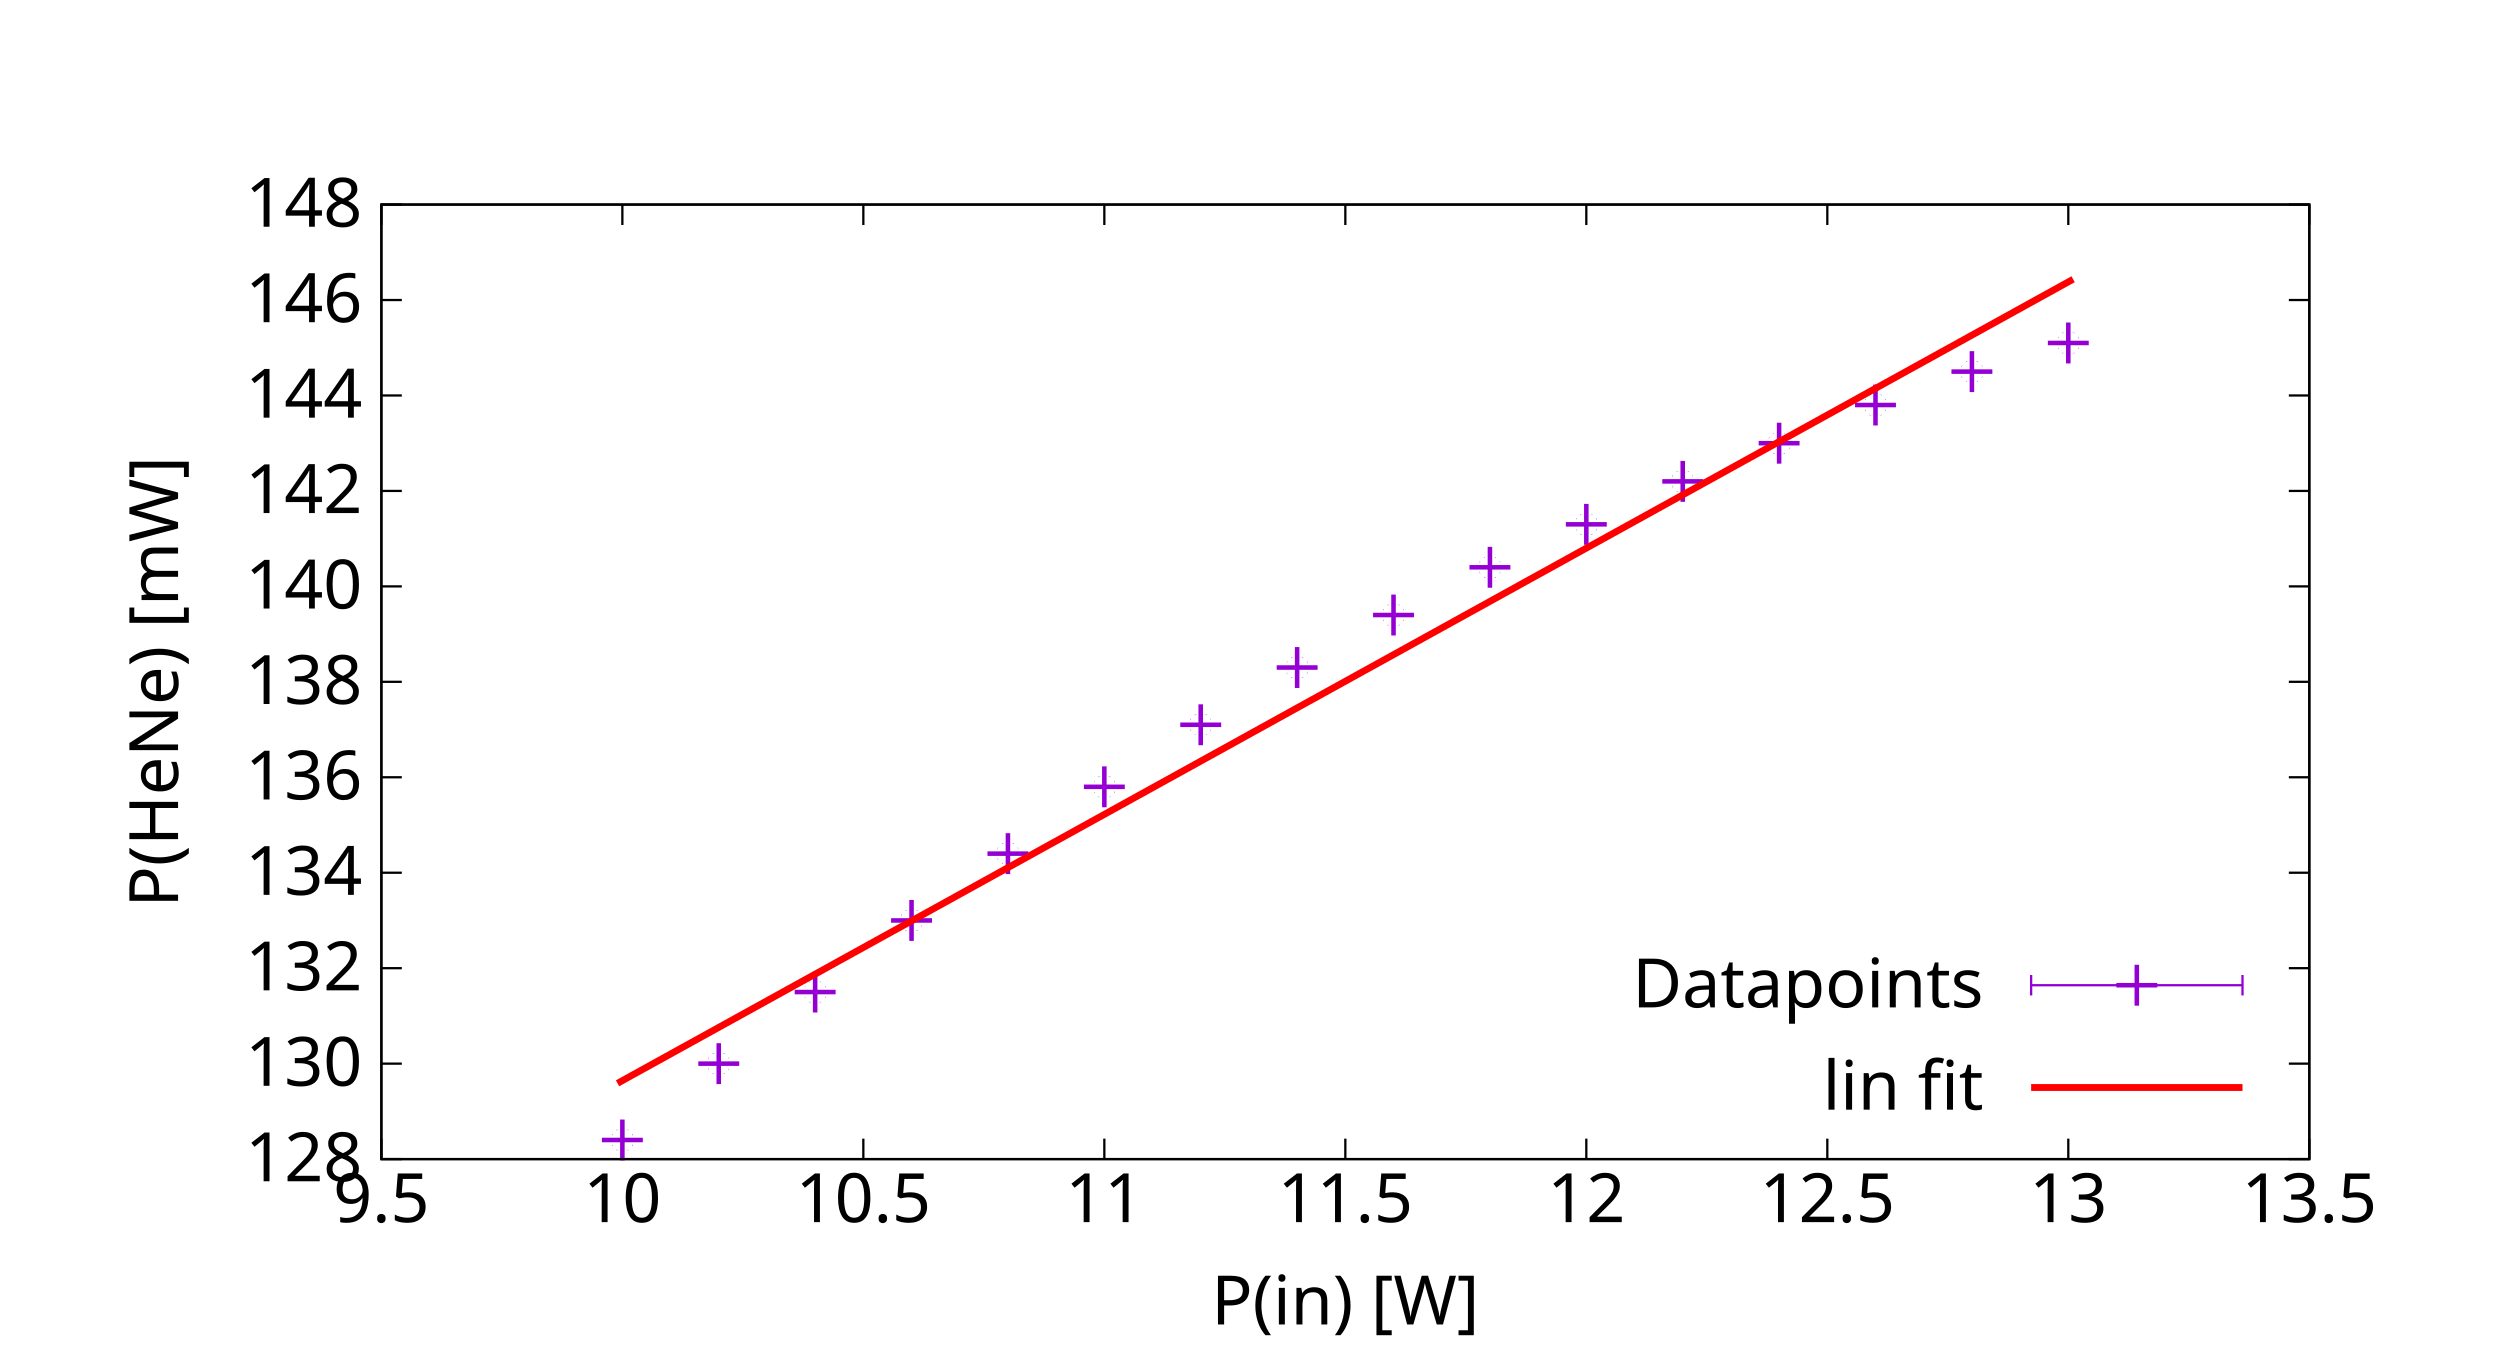
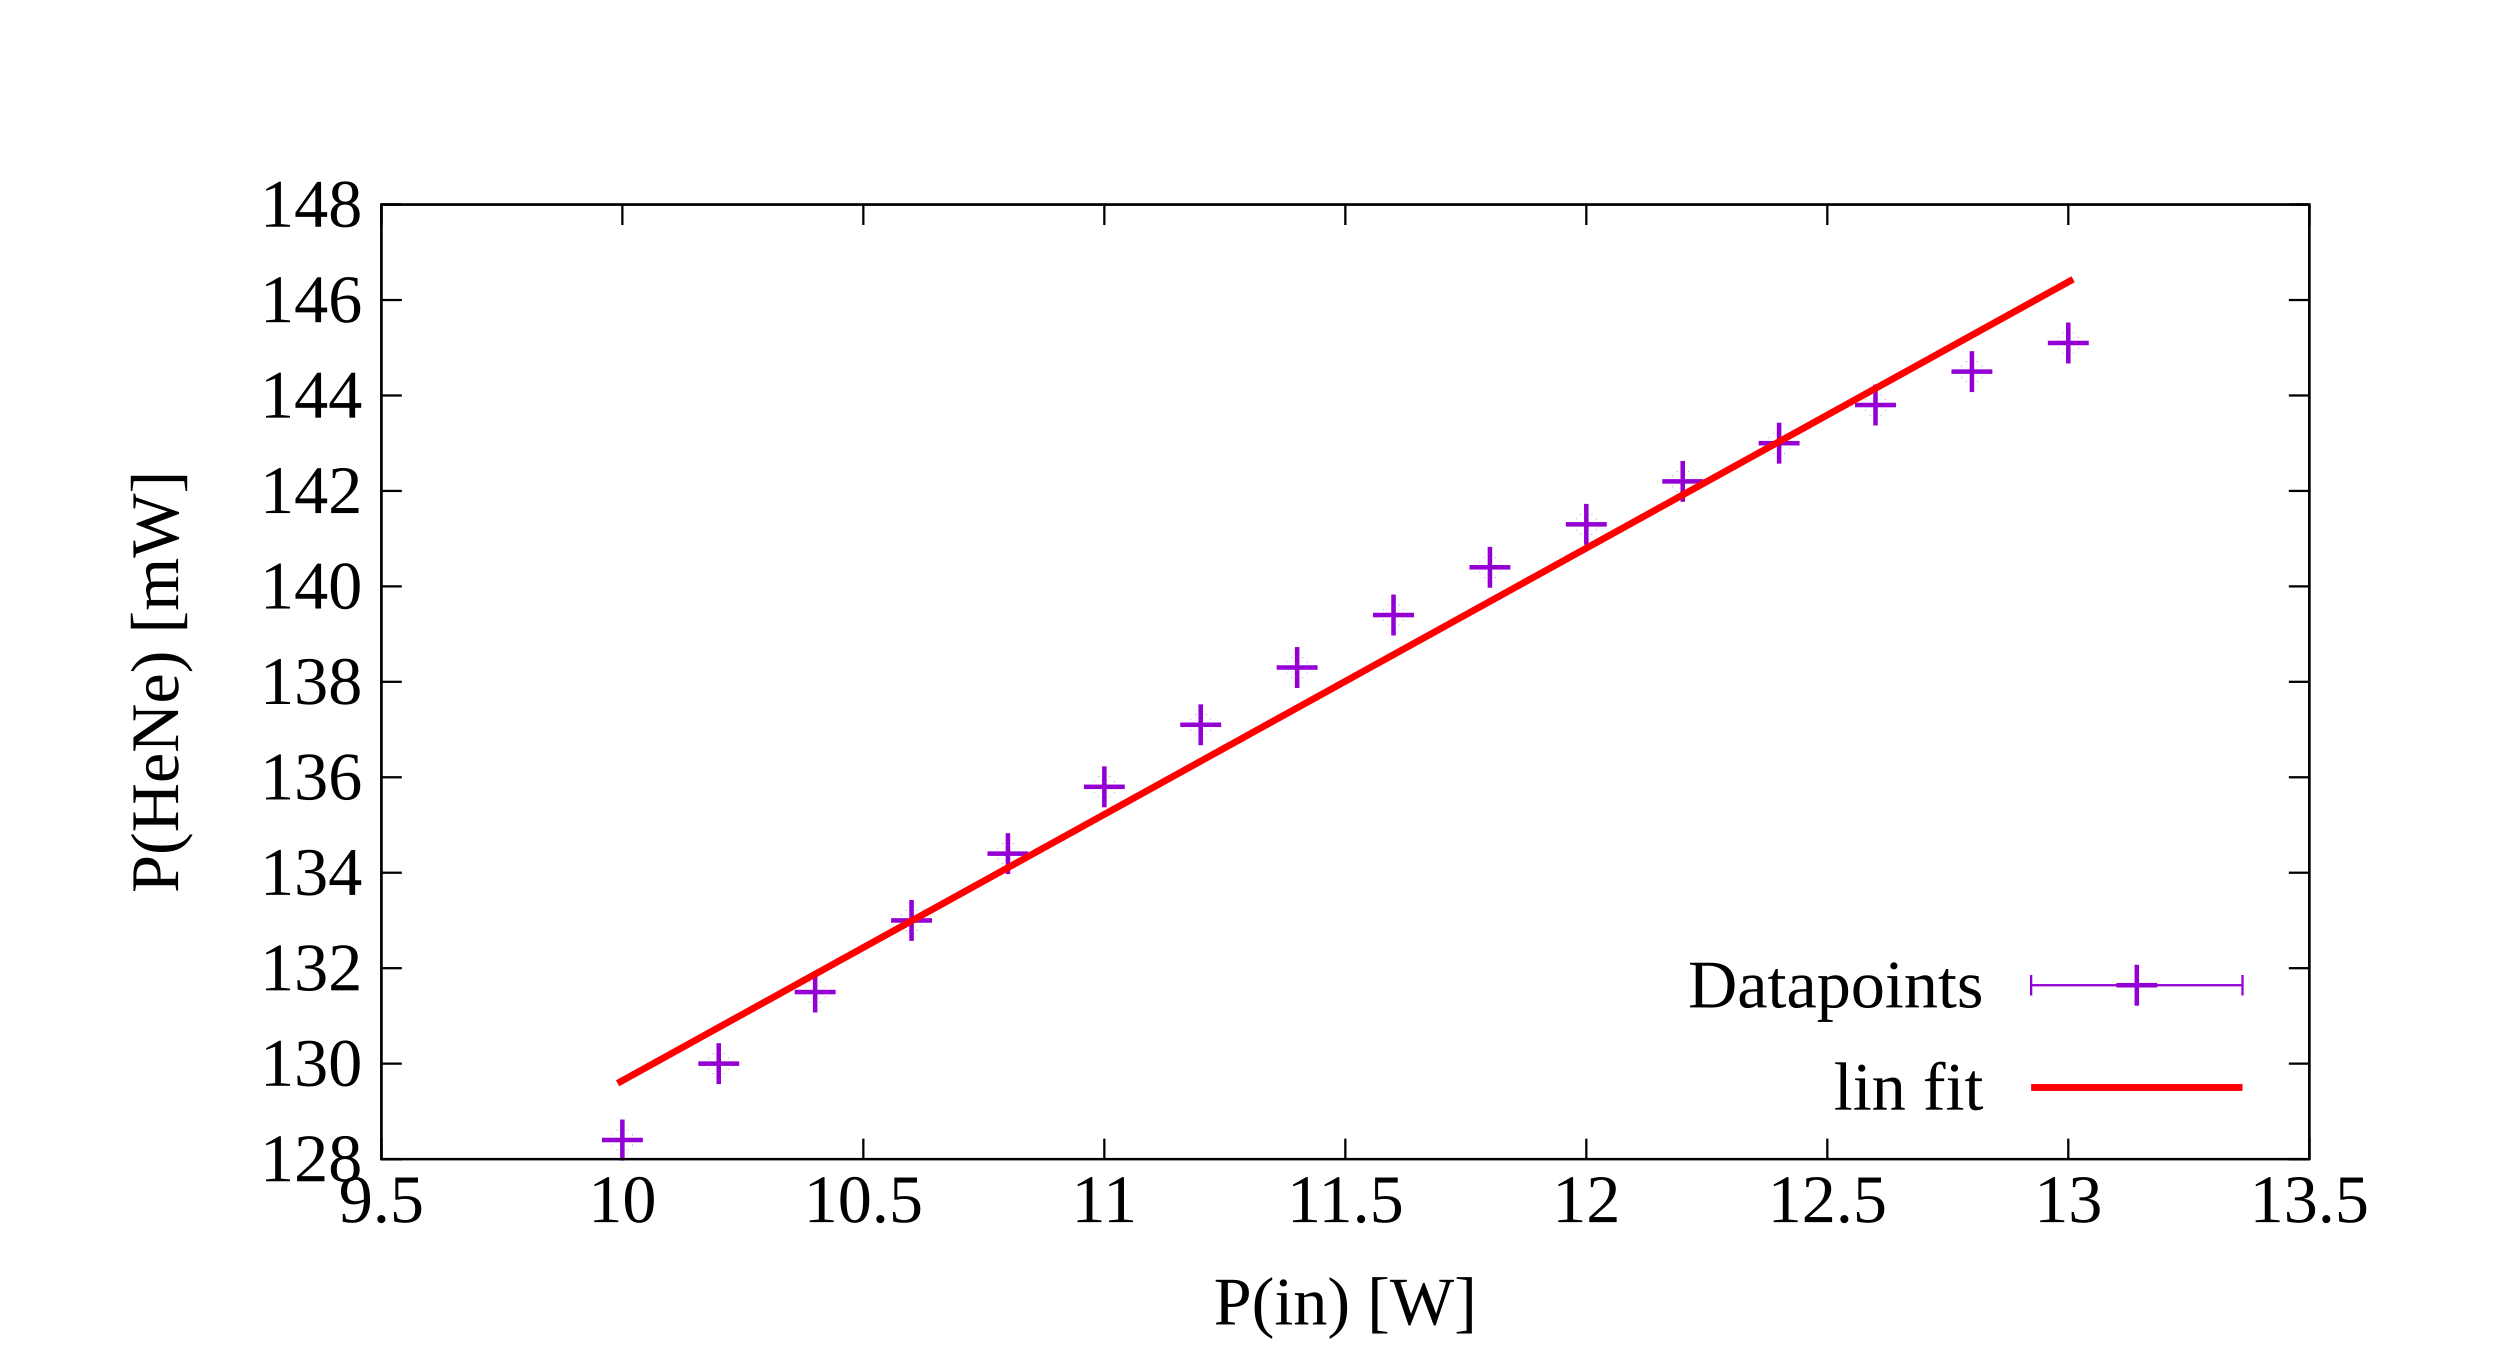
<svg xmlns="http://www.w3.org/2000/svg" xmlns:xlink="http://www.w3.org/1999/xlink" width="1100" height="600" viewBox="0 0 1100 600">
  <g id="gnuplot_canvas">
    <rect x="0" y="0" width="1100" height="600" fill="none" />
    <defs>
      <circle id="gpDot" r="0.5" stroke-width="0.5" stroke="currentColor" />
      <path id="gpPt0" stroke-width="0.222" stroke="currentColor" d="M-1,0 h2 M0,-1 v2" />
      <path id="gpPt1" stroke-width="0.222" stroke="currentColor" d="M-1,-1 L1,1 M1,-1 L-1,1" />
      <path id="gpPt2" stroke-width="0.222" stroke="currentColor" d="M-1,0 L1,0 M0,-1 L0,1 M-1,-1 L1,1 M-1,1 L1,-1" />
      <rect id="gpPt3" stroke-width="0.222" stroke="currentColor" x="-1" y="-1" width="2" height="2" />
      <rect id="gpPt4" stroke-width="0.222" stroke="currentColor" fill="currentColor" x="-1" y="-1" width="2" height="2" />
      <circle id="gpPt5" stroke-width="0.222" stroke="currentColor" cx="0" cy="0" r="1" />
      <use xlink:href="#gpPt5" id="gpPt6" fill="currentColor" stroke="none" />
      <path id="gpPt7" stroke-width="0.222" stroke="currentColor" d="M0,-1.33 L-1.33,0.67 L1.33,0.67 z" />
      <use xlink:href="#gpPt7" id="gpPt8" fill="currentColor" stroke="none" />
      <use xlink:href="#gpPt7" id="gpPt9" stroke="currentColor" transform="rotate(180)" />
      <use xlink:href="#gpPt9" id="gpPt10" fill="currentColor" stroke="none" />
      <use xlink:href="#gpPt3" id="gpPt11" stroke="currentColor" transform="rotate(45)" />
      <use xlink:href="#gpPt11" id="gpPt12" fill="currentColor" stroke="none" />
      <path id="gpPt13" stroke-width="0.222" stroke="currentColor" d="M0,1.330 L1.265,0.411 L0.782,-1.067 L-0.782,-1.076 L-1.265,0.411 z" />
      <use xlink:href="#gpPt13" id="gpPt14" fill="currentColor" stroke="none" />
      <filter id="textbox" filterUnits="objectBoundingBox" x="0" y="0" height="1" width="1">
        <feFlood flood-color="white" flood-opacity="1" result="bgnd" />
        <feComposite in="SourceGraphic" in2="bgnd" operator="atop" />
      </filter>
      <filter id="greybox" filterUnits="objectBoundingBox" x="0" y="0" height="1" width="1">
        <feFlood flood-color="lightgrey" flood-opacity="1" result="grey" />
        <feComposite in="SourceGraphic" in2="grey" operator="atop" />
      </filter>
    </defs>
    <g fill="none" color="white" stroke="currentColor" stroke-width="1.00" stroke-linecap="butt" stroke-linejoin="miter">
</g>
    <g fill="none" color="black" stroke="currentColor" stroke-width="1.00" stroke-linecap="butt" stroke-linejoin="miter">
      <path stroke="black" d="M167.80,510.00 L176.80,510.00 M1016.09,510.00 L1007.09,510.00  " />
-       <g transform="translate(159.41,519.75)" stroke="none" fill="black" font-family="Computer Modern" font-size="30.00" text-anchor="end">
-         <text>
-           <tspan font-family="Computer Modern"> 128</tspan>
+       <g transform="translate(159.41,519.75)" stroke="none" fill="black" font-family="Times New Roman" font-size="30.00" text-anchor="end">
+         <text>
+           <tspan font-family="Times New Roman"> 128</tspan>
        </text>
      </g>
    </g>
    <g fill="none" color="black" stroke="currentColor" stroke-width="1.00" stroke-linecap="butt" stroke-linejoin="miter">
      <path stroke="black" d="M167.80,468.00 L176.80,468.00 M1016.09,468.00 L1007.09,468.00  " />
-       <g transform="translate(159.41,477.75)" stroke="none" fill="black" font-family="Computer Modern" font-size="30.00" text-anchor="end">
-         <text>
-           <tspan font-family="Computer Modern"> 130</tspan>
+       <g transform="translate(159.41,477.75)" stroke="none" fill="black" font-family="Times New Roman" font-size="30.00" text-anchor="end">
+         <text>
+           <tspan font-family="Times New Roman"> 130</tspan>
        </text>
      </g>
    </g>
    <g fill="none" color="black" stroke="currentColor" stroke-width="1.00" stroke-linecap="butt" stroke-linejoin="miter">
      <path stroke="black" d="M167.80,426.00 L176.80,426.00 M1016.09,426.00 L1007.09,426.00  " />
-       <g transform="translate(159.41,435.75)" stroke="none" fill="black" font-family="Computer Modern" font-size="30.00" text-anchor="end">
-         <text>
-           <tspan font-family="Computer Modern"> 132</tspan>
+       <g transform="translate(159.41,435.75)" stroke="none" fill="black" font-family="Times New Roman" font-size="30.00" text-anchor="end">
+         <text>
+           <tspan font-family="Times New Roman"> 132</tspan>
        </text>
      </g>
    </g>
    <g fill="none" color="black" stroke="currentColor" stroke-width="1.00" stroke-linecap="butt" stroke-linejoin="miter">
      <path stroke="black" d="M167.80,384.00 L176.80,384.00 M1016.09,384.00 L1007.09,384.00  " />
-       <g transform="translate(159.41,393.75)" stroke="none" fill="black" font-family="Computer Modern" font-size="30.00" text-anchor="end">
-         <text>
-           <tspan font-family="Computer Modern"> 134</tspan>
+       <g transform="translate(159.41,393.75)" stroke="none" fill="black" font-family="Times New Roman" font-size="30.00" text-anchor="end">
+         <text>
+           <tspan font-family="Times New Roman"> 134</tspan>
        </text>
      </g>
    </g>
    <g fill="none" color="black" stroke="currentColor" stroke-width="1.00" stroke-linecap="butt" stroke-linejoin="miter">
      <path stroke="black" d="M167.80,342.00 L176.80,342.00 M1016.09,342.00 L1007.09,342.00  " />
-       <g transform="translate(159.41,351.75)" stroke="none" fill="black" font-family="Computer Modern" font-size="30.00" text-anchor="end">
-         <text>
-           <tspan font-family="Computer Modern"> 136</tspan>
+       <g transform="translate(159.41,351.75)" stroke="none" fill="black" font-family="Times New Roman" font-size="30.00" text-anchor="end">
+         <text>
+           <tspan font-family="Times New Roman"> 136</tspan>
        </text>
      </g>
    </g>
    <g fill="none" color="black" stroke="currentColor" stroke-width="1.00" stroke-linecap="butt" stroke-linejoin="miter">
      <path stroke="black" d="M167.80,300.00 L176.80,300.00 M1016.09,300.00 L1007.09,300.00  " />
-       <g transform="translate(159.41,309.75)" stroke="none" fill="black" font-family="Computer Modern" font-size="30.00" text-anchor="end">
-         <text>
-           <tspan font-family="Computer Modern"> 138</tspan>
+       <g transform="translate(159.41,309.75)" stroke="none" fill="black" font-family="Times New Roman" font-size="30.00" text-anchor="end">
+         <text>
+           <tspan font-family="Times New Roman"> 138</tspan>
        </text>
      </g>
    </g>
    <g fill="none" color="black" stroke="currentColor" stroke-width="1.00" stroke-linecap="butt" stroke-linejoin="miter">
      <path stroke="black" d="M167.80,258.01 L176.80,258.01 M1016.09,258.01 L1007.09,258.01  " />
-       <g transform="translate(159.41,267.76)" stroke="none" fill="black" font-family="Computer Modern" font-size="30.00" text-anchor="end">
-         <text>
-           <tspan font-family="Computer Modern"> 140</tspan>
+       <g transform="translate(159.41,267.76)" stroke="none" fill="black" font-family="Times New Roman" font-size="30.00" text-anchor="end">
+         <text>
+           <tspan font-family="Times New Roman"> 140</tspan>
        </text>
      </g>
    </g>
    <g fill="none" color="black" stroke="currentColor" stroke-width="1.00" stroke-linecap="butt" stroke-linejoin="miter">
      <path stroke="black" d="M167.80,216.01 L176.80,216.01 M1016.09,216.01 L1007.09,216.01  " />
-       <g transform="translate(159.41,225.76)" stroke="none" fill="black" font-family="Computer Modern" font-size="30.00" text-anchor="end">
-         <text>
-           <tspan font-family="Computer Modern"> 142</tspan>
+       <g transform="translate(159.41,225.76)" stroke="none" fill="black" font-family="Times New Roman" font-size="30.00" text-anchor="end">
+         <text>
+           <tspan font-family="Times New Roman"> 142</tspan>
        </text>
      </g>
    </g>
    <g fill="none" color="black" stroke="currentColor" stroke-width="1.00" stroke-linecap="butt" stroke-linejoin="miter">
      <path stroke="black" d="M167.80,174.01 L176.80,174.01 M1016.09,174.01 L1007.09,174.01  " />
-       <g transform="translate(159.41,183.76)" stroke="none" fill="black" font-family="Computer Modern" font-size="30.00" text-anchor="end">
-         <text>
-           <tspan font-family="Computer Modern"> 144</tspan>
+       <g transform="translate(159.41,183.76)" stroke="none" fill="black" font-family="Times New Roman" font-size="30.00" text-anchor="end">
+         <text>
+           <tspan font-family="Times New Roman"> 144</tspan>
        </text>
      </g>
    </g>
    <g fill="none" color="black" stroke="currentColor" stroke-width="1.00" stroke-linecap="butt" stroke-linejoin="miter">
      <path stroke="black" d="M167.80,132.01 L176.80,132.01 M1016.09,132.01 L1007.09,132.01  " />
-       <g transform="translate(159.41,141.76)" stroke="none" fill="black" font-family="Computer Modern" font-size="30.00" text-anchor="end">
-         <text>
-           <tspan font-family="Computer Modern"> 146</tspan>
+       <g transform="translate(159.41,141.76)" stroke="none" fill="black" font-family="Times New Roman" font-size="30.00" text-anchor="end">
+         <text>
+           <tspan font-family="Times New Roman"> 146</tspan>
        </text>
      </g>
    </g>
    <g fill="none" color="black" stroke="currentColor" stroke-width="1.00" stroke-linecap="butt" stroke-linejoin="miter">
      <path stroke="black" d="M167.80,90.01 L176.80,90.01 M1016.09,90.01 L1007.09,90.01  " />
-       <g transform="translate(159.41,99.76)" stroke="none" fill="black" font-family="Computer Modern" font-size="30.00" text-anchor="end">
-         <text>
-           <tspan font-family="Computer Modern"> 148</tspan>
+       <g transform="translate(159.41,99.76)" stroke="none" fill="black" font-family="Times New Roman" font-size="30.00" text-anchor="end">
+         <text>
+           <tspan font-family="Times New Roman"> 148</tspan>
        </text>
      </g>
    </g>
    <g fill="none" color="black" stroke="currentColor" stroke-width="1.00" stroke-linecap="butt" stroke-linejoin="miter">
      <path stroke="black" d="M167.80,510.00 L167.80,501.00 M167.80,90.01 L167.80,99.01  " />
-       <g transform="translate(167.80,537.75)" stroke="none" fill="black" font-family="Computer Modern" font-size="30.00" text-anchor="middle">
-         <text>
-           <tspan font-family="Computer Modern"> 9.5</tspan>
+       <g transform="translate(167.80,537.75)" stroke="none" fill="black" font-family="Times New Roman" font-size="30.00" text-anchor="middle">
+         <text>
+           <tspan font-family="Times New Roman"> 9.5</tspan>
        </text>
      </g>
    </g>
    <g fill="none" color="black" stroke="currentColor" stroke-width="1.00" stroke-linecap="butt" stroke-linejoin="miter">
      <path stroke="black" d="M273.84,510.00 L273.84,501.00 M273.84,90.01 L273.84,99.01  " />
-       <g transform="translate(273.84,537.75)" stroke="none" fill="black" font-family="Computer Modern" font-size="30.00" text-anchor="middle">
-         <text>
-           <tspan font-family="Computer Modern"> 10</tspan>
+       <g transform="translate(273.84,537.75)" stroke="none" fill="black" font-family="Times New Roman" font-size="30.00" text-anchor="middle">
+         <text>
+           <tspan font-family="Times New Roman"> 10</tspan>
        </text>
      </g>
    </g>
    <g fill="none" color="black" stroke="currentColor" stroke-width="1.00" stroke-linecap="butt" stroke-linejoin="miter">
      <path stroke="black" d="M379.87,510.00 L379.87,501.00 M379.87,90.01 L379.87,99.01  " />
-       <g transform="translate(379.87,537.75)" stroke="none" fill="black" font-family="Computer Modern" font-size="30.00" text-anchor="middle">
-         <text>
-           <tspan font-family="Computer Modern"> 10.5</tspan>
+       <g transform="translate(379.87,537.75)" stroke="none" fill="black" font-family="Times New Roman" font-size="30.00" text-anchor="middle">
+         <text>
+           <tspan font-family="Times New Roman"> 10.5</tspan>
        </text>
      </g>
    </g>
    <g fill="none" color="black" stroke="currentColor" stroke-width="1.00" stroke-linecap="butt" stroke-linejoin="miter">
      <path stroke="black" d="M485.91,510.00 L485.91,501.00 M485.91,90.01 L485.91,99.01  " />
-       <g transform="translate(485.91,537.75)" stroke="none" fill="black" font-family="Computer Modern" font-size="30.00" text-anchor="middle">
-         <text>
-           <tspan font-family="Computer Modern"> 11</tspan>
+       <g transform="translate(485.91,537.75)" stroke="none" fill="black" font-family="Times New Roman" font-size="30.00" text-anchor="middle">
+         <text>
+           <tspan font-family="Times New Roman"> 11</tspan>
        </text>
      </g>
    </g>
    <g fill="none" color="black" stroke="currentColor" stroke-width="1.00" stroke-linecap="butt" stroke-linejoin="miter">
      <path stroke="black" d="M591.95,510.00 L591.95,501.00 M591.95,90.01 L591.95,99.01  " />
-       <g transform="translate(591.95,537.75)" stroke="none" fill="black" font-family="Computer Modern" font-size="30.00" text-anchor="middle">
-         <text>
-           <tspan font-family="Computer Modern"> 11.5</tspan>
+       <g transform="translate(591.95,537.75)" stroke="none" fill="black" font-family="Times New Roman" font-size="30.00" text-anchor="middle">
+         <text>
+           <tspan font-family="Times New Roman"> 11.5</tspan>
        </text>
      </g>
    </g>
    <g fill="none" color="black" stroke="currentColor" stroke-width="1.00" stroke-linecap="butt" stroke-linejoin="miter">
      <path stroke="black" d="M697.98,510.00 L697.98,501.00 M697.98,90.01 L697.98,99.01  " />
-       <g transform="translate(697.98,537.75)" stroke="none" fill="black" font-family="Computer Modern" font-size="30.00" text-anchor="middle">
-         <text>
-           <tspan font-family="Computer Modern"> 12</tspan>
+       <g transform="translate(697.98,537.75)" stroke="none" fill="black" font-family="Times New Roman" font-size="30.00" text-anchor="middle">
+         <text>
+           <tspan font-family="Times New Roman"> 12</tspan>
        </text>
      </g>
    </g>
    <g fill="none" color="black" stroke="currentColor" stroke-width="1.00" stroke-linecap="butt" stroke-linejoin="miter">
      <path stroke="black" d="M804.02,510.00 L804.02,501.00 M804.02,90.01 L804.02,99.01  " />
-       <g transform="translate(804.02,537.75)" stroke="none" fill="black" font-family="Computer Modern" font-size="30.00" text-anchor="middle">
-         <text>
-           <tspan font-family="Computer Modern"> 12.5</tspan>
+       <g transform="translate(804.02,537.75)" stroke="none" fill="black" font-family="Times New Roman" font-size="30.00" text-anchor="middle">
+         <text>
+           <tspan font-family="Times New Roman"> 12.5</tspan>
        </text>
      </g>
    </g>
    <g fill="none" color="black" stroke="currentColor" stroke-width="1.00" stroke-linecap="butt" stroke-linejoin="miter">
      <path stroke="black" d="M910.05,510.00 L910.05,501.00 M910.05,90.01 L910.05,99.01  " />
-       <g transform="translate(910.05,537.75)" stroke="none" fill="black" font-family="Computer Modern" font-size="30.00" text-anchor="middle">
-         <text>
-           <tspan font-family="Computer Modern"> 13</tspan>
+       <g transform="translate(910.05,537.75)" stroke="none" fill="black" font-family="Times New Roman" font-size="30.00" text-anchor="middle">
+         <text>
+           <tspan font-family="Times New Roman"> 13</tspan>
        </text>
      </g>
    </g>
    <g fill="none" color="black" stroke="currentColor" stroke-width="1.00" stroke-linecap="butt" stroke-linejoin="miter">
      <path stroke="black" d="M1016.09,510.00 L1016.09,501.00 M1016.09,90.01 L1016.09,99.01  " />
-       <g transform="translate(1016.09,537.75)" stroke="none" fill="black" font-family="Computer Modern" font-size="30.00" text-anchor="middle">
-         <text>
-           <tspan font-family="Computer Modern"> 13.5</tspan>
+       <g transform="translate(1016.09,537.75)" stroke="none" fill="black" font-family="Times New Roman" font-size="30.00" text-anchor="middle">
+         <text>
+           <tspan font-family="Times New Roman"> 13.5</tspan>
        </text>
      </g>
    </g>
    <g fill="none" color="black" stroke="currentColor" stroke-width="1.00" stroke-linecap="butt" stroke-linejoin="miter">
</g>
    <g fill="none" color="black" stroke="currentColor" stroke-width="1.00" stroke-linecap="butt" stroke-linejoin="miter">
      <path stroke="black" d="M167.80,90.01 L167.80,510.00 L1016.09,510.00 L1016.09,90.01 L167.80,90.01 Z  " />
    </g>
    <g fill="none" color="black" stroke="currentColor" stroke-width="1.00" stroke-linecap="butt" stroke-linejoin="miter">
</g>
    <g id="gnuplot_plot_1">
      <g fill="none" color="black" stroke="currentColor" stroke-width="1.00" stroke-linecap="butt" stroke-linejoin="miter">
-         <g transform="translate(872.70,443.25)" stroke="none" fill="black" font-family="Computer Modern" font-size="30.00" text-anchor="end">
+         <g transform="translate(872.70,443.25)" stroke="none" fill="black" font-family="Times New Roman" font-size="30.00" text-anchor="end">
          <text>
-             <tspan font-family="Computer Modern">Datapoints</tspan>
+             <tspan font-family="Times New Roman">Datapoints</tspan>
          </text>
        </g>
      </g>
      <g fill="none" color="black" stroke="currentColor" stroke-width="1.00" stroke-linecap="butt" stroke-linejoin="miter">
        <path stroke="rgb(148,   0, 211)" d="M893.70,433.50 L986.70,433.50 M893.70,429.00 L893.70,438.00 M986.70,429.00 L986.70,438.00 M910.05,153.01 L910.05,148.81   M905.55,153.01 L914.55,153.01 M905.55,148.81 L914.55,148.81 M867.64,165.61 L867.64,161.41 M863.14,165.61 L872.14,165.61   M863.14,161.41 L872.14,161.41 M825.22,180.31 L825.22,176.11 M820.72,180.31 L829.72,180.31 M820.72,176.11 L829.72,176.11   M782.81,197.11 L782.81,192.91 M778.31,197.11 L787.31,197.11 M778.31,192.91 L787.31,192.91 M740.40,213.91 L740.40,209.71   M735.90,213.91 L744.90,213.91 M735.90,209.71 L744.90,209.71 M697.98,232.81 L697.98,228.61 M693.48,232.81 L702.48,232.81   M693.48,228.61 L702.48,228.61 M655.57,251.71 L655.57,247.51 M651.07,251.71 L660.07,251.71 M651.07,247.51 L660.07,247.51   M613.15,272.71 L613.15,268.51 M608.65,272.71 L617.65,272.71 M608.65,268.51 L617.65,268.51 M570.74,295.81 L570.74,291.61   M566.24,295.81 L575.24,295.81 M566.24,291.61 L575.24,291.61 M528.32,321.00 L528.32,316.80 M523.82,321.00 L532.82,321.00   M523.82,316.80 L532.82,316.80 M485.91,348.30 L485.91,344.10 M481.41,348.30 L490.41,348.30 M481.41,344.10 L490.41,344.10   M443.49,377.70 L443.49,373.50 M438.99,377.70 L447.99,377.70 M438.99,373.50 L447.99,373.50 M401.08,407.10 L401.08,402.90   M396.58,407.10 L405.58,407.10 M396.58,402.90 L405.58,402.90 M358.67,438.60 L358.67,434.40 M354.17,438.60 L363.17,438.60   M354.17,434.40 L363.17,434.40 M316.25,470.10 L316.25,465.90 M311.75,470.10 L320.75,470.10 M311.75,465.90 L320.75,465.90   M273.84,503.70 L273.84,499.50 M269.34,503.70 L278.34,503.70 M269.34,499.50 L278.34,499.50 M907.93,150.91 L912.17,150.91   M907.93,155.41 L907.93,146.41 M912.17,155.41 L912.17,146.41 M865.52,163.51 L869.76,163.51 M865.52,168.01 L865.52,159.01   M869.76,168.01 L869.76,159.01 M823.10,178.21 L827.35,178.21 M823.10,182.71 L823.10,173.71 M827.35,182.71 L827.35,173.71   M780.69,195.01 L784.93,195.01 M780.69,199.51 L780.69,190.51 M784.93,199.51 L784.93,190.51 M738.28,211.81 L742.52,211.81   M738.28,216.31 L738.28,207.31 M742.52,216.31 L742.52,207.31 M695.86,230.71 L700.10,230.71 M695.86,235.21 L695.86,226.21   M700.10,235.21 L700.10,226.21 M653.45,249.61 L657.69,249.61 M653.45,254.11 L653.45,245.11 M657.69,254.11 L657.69,245.11   M611.03,270.61 L615.27,270.61 M611.03,275.11 L611.03,266.11 M615.27,275.11 L615.27,266.11 M568.62,293.71 L572.86,293.71   M568.62,298.21 L568.62,289.21 M572.86,298.21 L572.86,289.21 M526.20,318.90 L530.44,318.90 M526.20,323.40 L526.20,314.40   M530.44,323.40 L530.44,314.40 M483.79,346.20 L488.03,346.20 M483.79,350.70 L483.79,341.70 M488.03,350.70 L488.03,341.70   M441.37,375.60 L445.61,375.60 M441.37,380.10 L441.37,371.10 M445.61,380.10 L445.61,371.10 M398.96,405.00 L403.20,405.00   M398.96,409.50 L398.96,400.50 M403.20,409.50 L403.20,400.50 M356.54,436.50 L360.79,436.50 M356.54,441.00 L356.54,432.00   M360.79,441.00 L360.79,432.00 M314.13,468.00 L318.37,468.00 M314.13,472.50 L314.13,463.50 M318.37,472.50 L318.37,463.50   M271.72,501.60 L275.96,501.60 M271.72,506.10 L271.72,497.10 M275.96,506.10 L275.96,497.10  " />
      </g>
      <g fill="none" color="black" stroke="currentColor" stroke-width="1.00" stroke-linecap="butt" stroke-linejoin="miter">
        <use xlink:href="#gpPt6" transform="translate(910.05,150.91) scale(4.50)" color="white" />
      </g>
      <g fill="none" color="black" stroke="currentColor" stroke-width="1.00" stroke-linecap="butt" stroke-linejoin="miter">
        <use xlink:href="#gpPt0" transform="translate(910.05,150.91) scale(9.00)" color="rgb(148,   0, 211)" />
        <use xlink:href="#gpPt6" transform="translate(867.64,163.51) scale(4.50)" color="white" />
      </g>
      <g fill="none" color="black" stroke="currentColor" stroke-width="1.00" stroke-linecap="butt" stroke-linejoin="miter">
        <use xlink:href="#gpPt0" transform="translate(867.64,163.51) scale(9.00)" color="rgb(148,   0, 211)" />
        <use xlink:href="#gpPt6" transform="translate(825.22,178.21) scale(4.50)" color="white" />
      </g>
      <g fill="none" color="black" stroke="currentColor" stroke-width="1.00" stroke-linecap="butt" stroke-linejoin="miter">
        <use xlink:href="#gpPt0" transform="translate(825.22,178.21) scale(9.00)" color="rgb(148,   0, 211)" />
        <use xlink:href="#gpPt6" transform="translate(782.81,195.01) scale(4.50)" color="white" />
      </g>
      <g fill="none" color="black" stroke="currentColor" stroke-width="1.00" stroke-linecap="butt" stroke-linejoin="miter">
        <use xlink:href="#gpPt0" transform="translate(782.81,195.01) scale(9.00)" color="rgb(148,   0, 211)" />
        <use xlink:href="#gpPt6" transform="translate(740.40,211.81) scale(4.50)" color="white" />
      </g>
      <g fill="none" color="black" stroke="currentColor" stroke-width="1.00" stroke-linecap="butt" stroke-linejoin="miter">
        <use xlink:href="#gpPt0" transform="translate(740.40,211.81) scale(9.00)" color="rgb(148,   0, 211)" />
        <use xlink:href="#gpPt6" transform="translate(697.98,230.71) scale(4.50)" color="white" />
      </g>
      <g fill="none" color="black" stroke="currentColor" stroke-width="1.00" stroke-linecap="butt" stroke-linejoin="miter">
        <use xlink:href="#gpPt0" transform="translate(697.98,230.71) scale(9.00)" color="rgb(148,   0, 211)" />
        <use xlink:href="#gpPt6" transform="translate(655.57,249.61) scale(4.50)" color="white" />
      </g>
      <g fill="none" color="black" stroke="currentColor" stroke-width="1.00" stroke-linecap="butt" stroke-linejoin="miter">
        <use xlink:href="#gpPt0" transform="translate(655.57,249.61) scale(9.00)" color="rgb(148,   0, 211)" />
        <use xlink:href="#gpPt6" transform="translate(613.15,270.61) scale(4.50)" color="white" />
      </g>
      <g fill="none" color="black" stroke="currentColor" stroke-width="1.00" stroke-linecap="butt" stroke-linejoin="miter">
        <use xlink:href="#gpPt0" transform="translate(613.15,270.61) scale(9.00)" color="rgb(148,   0, 211)" />
        <use xlink:href="#gpPt6" transform="translate(570.74,293.71) scale(4.50)" color="white" />
      </g>
      <g fill="none" color="black" stroke="currentColor" stroke-width="1.00" stroke-linecap="butt" stroke-linejoin="miter">
        <use xlink:href="#gpPt0" transform="translate(570.74,293.71) scale(9.00)" color="rgb(148,   0, 211)" />
        <use xlink:href="#gpPt6" transform="translate(528.32,318.90) scale(4.50)" color="white" />
      </g>
      <g fill="none" color="black" stroke="currentColor" stroke-width="1.00" stroke-linecap="butt" stroke-linejoin="miter">
        <use xlink:href="#gpPt0" transform="translate(528.32,318.90) scale(9.00)" color="rgb(148,   0, 211)" />
        <use xlink:href="#gpPt6" transform="translate(485.91,346.20) scale(4.50)" color="white" />
      </g>
      <g fill="none" color="black" stroke="currentColor" stroke-width="1.00" stroke-linecap="butt" stroke-linejoin="miter">
        <use xlink:href="#gpPt0" transform="translate(485.91,346.20) scale(9.00)" color="rgb(148,   0, 211)" />
        <use xlink:href="#gpPt6" transform="translate(443.49,375.60) scale(4.50)" color="white" />
      </g>
      <g fill="none" color="black" stroke="currentColor" stroke-width="1.00" stroke-linecap="butt" stroke-linejoin="miter">
        <use xlink:href="#gpPt0" transform="translate(443.49,375.60) scale(9.00)" color="rgb(148,   0, 211)" />
        <use xlink:href="#gpPt6" transform="translate(401.08,405.00) scale(4.50)" color="white" />
      </g>
      <g fill="none" color="black" stroke="currentColor" stroke-width="1.00" stroke-linecap="butt" stroke-linejoin="miter">
        <use xlink:href="#gpPt0" transform="translate(401.08,405.00) scale(9.00)" color="rgb(148,   0, 211)" />
        <use xlink:href="#gpPt6" transform="translate(358.67,436.50) scale(4.50)" color="white" />
      </g>
      <g fill="none" color="black" stroke="currentColor" stroke-width="1.00" stroke-linecap="butt" stroke-linejoin="miter">
        <use xlink:href="#gpPt0" transform="translate(358.67,436.50) scale(9.00)" color="rgb(148,   0, 211)" />
        <use xlink:href="#gpPt6" transform="translate(316.25,468.00) scale(4.50)" color="white" />
      </g>
      <g fill="none" color="black" stroke="currentColor" stroke-width="1.00" stroke-linecap="butt" stroke-linejoin="miter">
        <use xlink:href="#gpPt0" transform="translate(316.25,468.00) scale(9.00)" color="rgb(148,   0, 211)" />
        <use xlink:href="#gpPt6" transform="translate(273.84,501.60) scale(4.50)" color="white" />
      </g>
      <g fill="none" color="black" stroke="currentColor" stroke-width="1.00" stroke-linecap="butt" stroke-linejoin="miter">
        <use xlink:href="#gpPt0" transform="translate(273.84,501.60) scale(9.00)" color="rgb(148,   0, 211)" />
        <use xlink:href="#gpPt6" transform="translate(940.20,433.50) scale(4.50)" color="white" />
      </g>
      <g fill="none" color="black" stroke="currentColor" stroke-width="1.00" stroke-linecap="butt" stroke-linejoin="miter">
        <use xlink:href="#gpPt0" transform="translate(940.20,433.50) scale(9.00)" color="rgb(148,   0, 211)" />
      </g>
    </g>
    <g id="gnuplot_plot_2">
      <g fill="none" color="white" stroke="rgb(148,   0, 211)" stroke-width="3.00" stroke-linecap="butt" stroke-linejoin="miter">
</g>
      <g fill="none" color="black" stroke="currentColor" stroke-width="3.00" stroke-linecap="butt" stroke-linejoin="miter">
-         <g transform="translate(872.70,488.25)" stroke="none" fill="black" font-family="Computer Modern" font-size="30.00" text-anchor="end">
+         <g transform="translate(872.70,488.25)" stroke="none" fill="black" font-family="Times New Roman" font-size="30.00" text-anchor="end">
          <text>
-             <tspan font-family="Computer Modern">lin fit</tspan>
+             <tspan font-family="Times New Roman">lin fit</tspan>
          </text>
        </g>
      </g>
      <g fill="none" color="black" stroke="currentColor" stroke-width="3.00" stroke-linecap="butt" stroke-linejoin="miter">
        <path stroke="rgb(255,   0,   0)" d="M893.70,478.50 L986.70,478.50 M271.72,476.65 L278.18,473.07 L284.65,469.50 L291.12,465.93 L297.59,462.35 L304.06,458.78   L310.53,455.21 L317.00,451.63 L323.47,448.06 L329.94,444.49 L336.41,440.91 L342.88,437.34 L349.35,433.76 L355.82,430.19   L362.29,426.62 L368.75,423.04 L375.22,419.47 L381.69,415.90 L388.16,412.32 L394.63,408.75 L401.10,405.18 L407.57,401.60   L414.04,398.03 L420.51,394.46 L426.98,390.88 L433.45,387.31 L439.92,383.73 L446.39,380.16 L452.86,376.59 L459.32,373.01   L465.79,369.44 L472.26,365.87 L478.73,362.29 L485.20,358.72 L491.67,355.15 L498.14,351.57 L504.61,348.00 L511.08,344.42   L517.55,340.85 L524.02,337.28 L530.49,333.70 L536.96,330.13 L543.43,326.56 L549.89,322.98 L556.36,319.41 L562.83,315.84   L569.30,312.26 L575.77,308.69 L582.24,305.12 L588.71,301.54 L595.18,297.97 L601.65,294.39 L608.12,290.82 L614.59,287.25   L621.06,283.67 L627.53,280.10 L634.00,276.53 L640.46,272.95 L646.93,269.38 L653.40,265.81 L659.87,262.23 L666.34,258.66   L672.81,255.08 L679.28,251.51 L685.75,247.94 L692.22,244.36 L698.69,240.79 L705.16,237.22 L711.63,233.64 L718.10,230.07   L724.57,226.50 L731.03,222.92 L737.50,219.35 L743.97,215.78 L750.44,212.20 L756.91,208.63 L763.38,205.05 L769.85,201.48   L776.32,197.91 L782.79,194.33 L789.26,190.76 L795.73,187.19 L802.20,183.61 L808.67,180.04 L815.14,176.47 L821.60,172.89   L828.07,169.32 L834.54,165.74 L841.01,162.17 L847.48,158.60 L853.95,155.02 L860.42,151.45 L866.89,147.88 L873.36,144.30   L879.83,140.73 L886.30,137.16 L892.77,133.58 L899.24,130.01 L905.71,126.44 L912.17,122.86  " />
      </g>
    </g>
    <g fill="none" color="white" stroke="rgb(255,   0,   0)" stroke-width="2.00" stroke-linecap="butt" stroke-linejoin="miter">
</g>
    <g fill="none" color="black" stroke="currentColor" stroke-width="2.00" stroke-linecap="butt" stroke-linejoin="miter">
</g>
    <g fill="none" color="black" stroke="black" stroke-width="1.00" stroke-linecap="butt" stroke-linejoin="miter">
</g>
    <g fill="none" color="black" stroke="currentColor" stroke-width="1.00" stroke-linecap="butt" stroke-linejoin="miter">
      <path stroke="black" d="M167.80,90.01 L167.80,510.00 L1016.09,510.00 L1016.09,90.01 L167.80,90.01 Z  " />
-       <g transform="translate(78.35,300.01) rotate(270.00)" stroke="none" fill="black" font-family="Computer Modern" font-size="30.00" text-anchor="middle">
-         <text>
-           <tspan font-family="Computer Modern">P(HeNe) [mW]</tspan>
-         </text>
-       </g>
-     </g>
-     <g fill="none" color="black" stroke="currentColor" stroke-width="1.00" stroke-linecap="butt" stroke-linejoin="miter">
-       <g transform="translate(591.94,582.75)" stroke="none" fill="black" font-family="Computer Modern" font-size="30.00" text-anchor="middle">
-         <text>
-           <tspan font-family="Computer Modern">P(in) [W]</tspan>
+       <g transform="translate(78.35,300.01) rotate(270.00)" stroke="none" fill="black" font-family="Times New Roman" font-size="30.00" text-anchor="middle">
+         <text>
+           <tspan font-family="Times New Roman">P(HeNe) [mW]</tspan>
+         </text>
+       </g>
+     </g>
+     <g fill="none" color="black" stroke="currentColor" stroke-width="1.00" stroke-linecap="butt" stroke-linejoin="miter">
+       <g transform="translate(591.94,582.75)" stroke="none" fill="black" font-family="Times New Roman" font-size="30.00" text-anchor="middle">
+         <text>
+           <tspan font-family="Times New Roman">P(in) [W]</tspan>
        </text>
      </g>
    </g>
    <g fill="none" color="black" stroke="currentColor" stroke-width="1.00" stroke-linecap="butt" stroke-linejoin="miter">
</g>
    <g fill="none" color="black" stroke="currentColor" stroke-width="1.00" stroke-linecap="butt" stroke-linejoin="miter">
</g>
  </g>
</svg>
